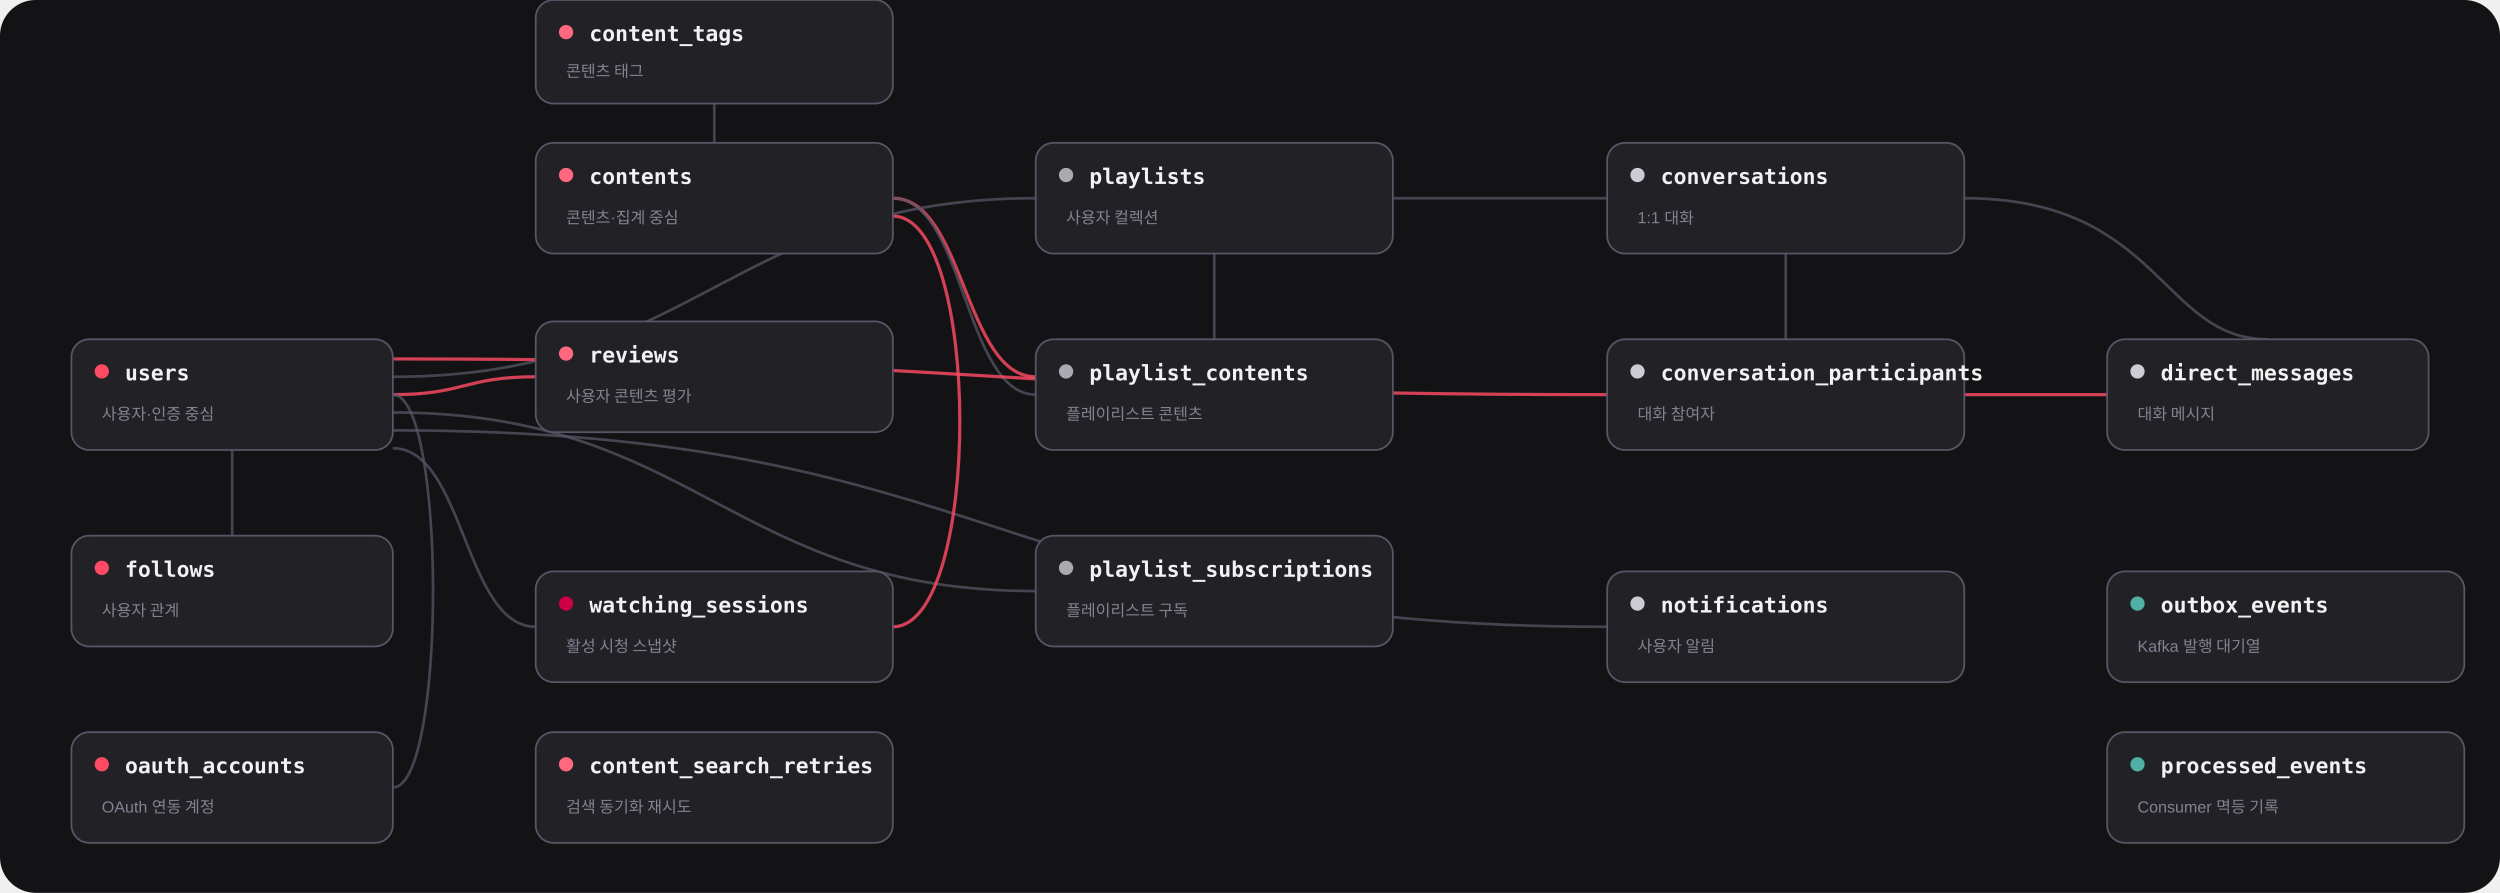
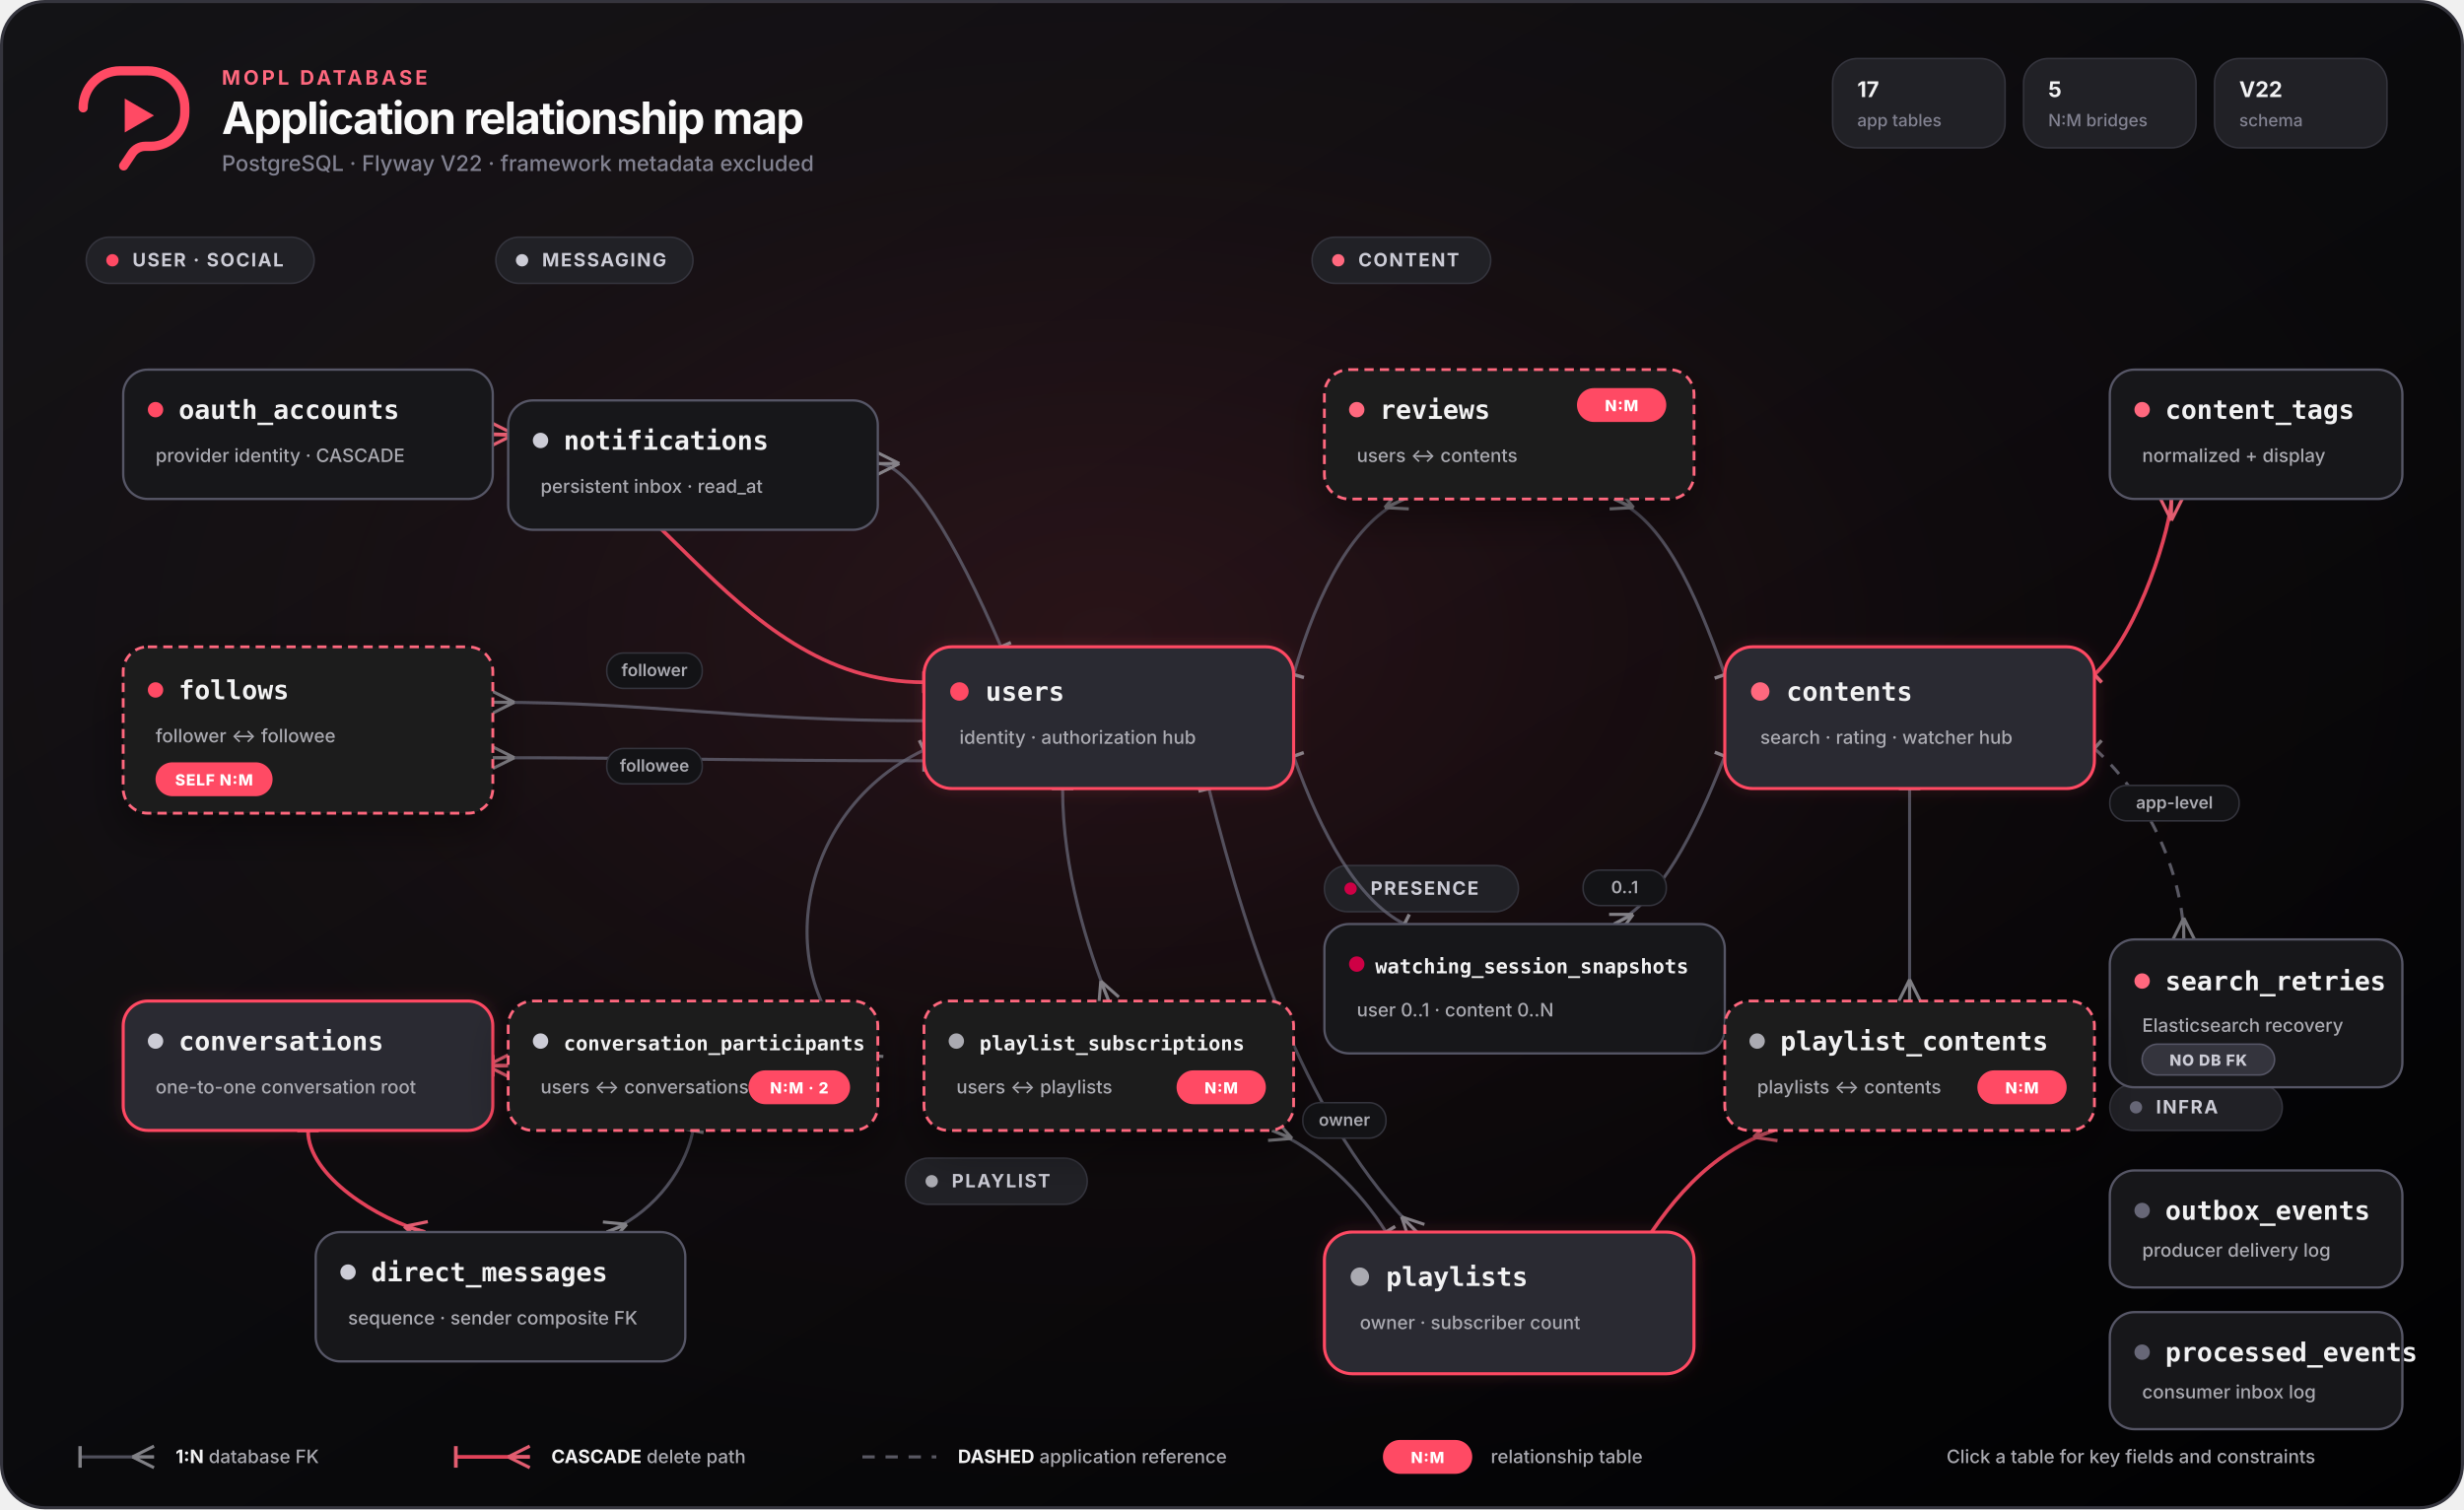
- <svg xmlns="http://www.w3.org/2000/svg" width="1400" height="500" viewBox="0 0 1400 500" role="img" aria-labelledby="title desc">
-   <style>
-     .edge { fill: none; stroke: #565666; stroke-width: 1.5; opacity: .75; }
-     .edge-strong { fill: none; stroke: #ff4a64; stroke-width: 1.8; opacity: .82; }
-     .card { fill: #212126; stroke: #565666; stroke-width: 1; }
-     .name { fill: #f2f2f3; font: 600 12px Consolas, monospace; }
-     .meta { fill: #828291; font: 500 9px Arial, sans-serif; }
-   </style>
-   <rect width="1400" height="500" rx="20" fill="#131316" />
+ <svg xmlns="http://www.w3.org/2000/svg" width="1600" height="980" viewBox="0 0 1600 980" role="img" aria-labelledby="title desc">
+   <defs>
+     <linearGradient id="canvas" x1="0" y1="0" x2="1" y2="1">
+       <stop offset="0" stop-color="#131316" />
+       <stop offset=".58" stop-color="#09090b" />
+       <stop offset="1" stop-color="#010102" />
+     </linearGradient>
+     <radialGradient id="pink-glow" cx="45%" cy="42%" r="58%">
+       <stop offset="0" stop-color="#ff4a64" stop-opacity=".12" />
+       <stop offset=".58" stop-color="#ff4a64" stop-opacity=".025" />
+       <stop offset="1" stop-color="#ff4a64" stop-opacity="0" />
+     </radialGradient>
+     <filter id="shadow" x="-30%" y="-30%" width="160%" height="180%">
+       <feDropShadow dx="0" dy="12" stdDeviation="14" flood-color="#000" flood-opacity=".38" />
+     </filter>
+     <filter id="hub-glow" x="-30%" y="-40%" width="160%" height="190%">
+       <feDropShadow dx="0" dy="12" stdDeviation="16" flood-color="#000" flood-opacity=".46" />
+       <feDropShadow dx="0" dy="0" stdDeviation="5" flood-color="#ff4a64" flood-opacity=".16" />
+     </filter>
+     <marker id="one" viewBox="0 0 16 18" refX="8" refY="9" markerWidth="16" markerHeight="18" orient="auto-start-reverse" markerUnits="userSpaceOnUse">
+       <path d="M8 2V16" fill="none" stroke="#aaaab1" stroke-width="2.2" />
+     </marker>
+     <marker id="many" viewBox="0 0 18 18" refX="16" refY="9" markerWidth="18" markerHeight="18" orient="auto-start-reverse" markerUnits="userSpaceOnUse">
+       <path d="M2 9 16 2M2 9h14M2 9l14 7" fill="none" stroke="#aaaab1" stroke-width="2" />
+     </marker>
+     <marker id="one-pink" viewBox="0 0 16 18" refX="8" refY="9" markerWidth="16" markerHeight="18" orient="auto-start-reverse" markerUnits="userSpaceOnUse">
+       <path d="M8 2V16" fill="none" stroke="#ff687e" stroke-width="2.4" />
+     </marker>
+     <marker id="many-pink" viewBox="0 0 18 18" refX="16" refY="9" markerWidth="18" markerHeight="18" orient="auto-start-reverse" markerUnits="userSpaceOnUse">
+       <path d="M2 9 16 2M2 9h14M2 9l14 7" fill="none" stroke="#ff687e" stroke-width="2.1" />
+     </marker>
+     <style>
+       .frame { fill: url(#canvas); stroke: #34343d; stroke-width: 2; }
+       .eyebrow { fill: #ff687e; font: 700 13px Pretendard, -apple-system, "Segoe UI", sans-serif; letter-spacing: .15em; }
+       .heading { fill: #fafafa; font: 750 29px Pretendard, -apple-system, "Segoe UI", sans-serif; letter-spacing: -.035em; }
+       .subheading { fill: #828291; font: 500 14px Pretendard, -apple-system, "Segoe UI", sans-serif; }
+       .metric-bg { fill: #212126; stroke: #34343d; }
+       .metric-main { fill: #f2f2f3; font: 700 14px Pretendard, -apple-system, "Segoe UI", sans-serif; }
+       .metric-sub { fill: #828291; font: 500 11px Pretendard, -apple-system, "Segoe UI", sans-serif; }
+       .section-pill { fill: #212126; stroke: #34343d; }
+       .section-label { fill: #ccccd6; font: 700 12px Pretendard, -apple-system, "Segoe UI", sans-serif; letter-spacing: .08em; }
+       .section-dot.social { fill: #ff4a64; }
+       .section-dot.content { fill: #ff687e; }
+       .section-dot.playlist { fill: #aaaab1; }
+       .section-dot.message { fill: #ccccd6; }
+       .section-dot.presence { fill: #ce0045; }
+       .section-dot.infra { fill: #676777; }
+ 
+       .edge { fill: none; stroke: #676777; stroke-width: 2; opacity: .74; }
+       .edge.cascade { stroke: #ff4a64; stroke-width: 2.4; opacity: .88; }
+       .edge.application { stroke: #828291; stroke-dasharray: 8 7; opacity: .66; }
+       .role-label { fill: #aaaab1; font: 600 11px Pretendard, -apple-system, "Segoe UI", sans-serif; }
+       .role-bg { fill: #131316; stroke: #34343d; }
+ 
+       .node rect.card { fill: #212126; stroke: #565666; stroke-width: 1.5; }
+       .node.root rect.card { fill: #2a2a30; stroke: #ff4a64; stroke-width: 2; filter: url(#hub-glow); }
+       .node.bridge rect.card { fill: #1b1b1f; stroke: #ff687e; stroke-width: 1.8; stroke-dasharray: 6 4; filter: url(#shadow); }
+       .node.operational rect.card { fill: #17171a; stroke: #565666; }
+       .node-name { fill: #f2f2f3; font: 650 17px ui-monospace, SFMono-Regular, Consolas, monospace; }
+       .node-meta { fill: #aaaab1; font: 500 12px Pretendard, -apple-system, "Segoe UI", sans-serif; }
+       .node:hover rect.card, .node:focus rect.card { stroke: #ff8c9d; stroke-width: 2.4; }
+       .node:focus { outline: none; }
+       .badge-bg { fill: #ff4a64; }
+       .badge-text { fill: #fff; font: 800 10px Pretendard, -apple-system, "Segoe UI", sans-serif; letter-spacing: .05em; }
+       .badge-bg.muted { fill: #34343d; stroke: #565666; }
+       .badge-text.muted { fill: #ccccd6; }
+       .legend { fill: #aaaab1; font: 500 12px Pretendard, -apple-system, "Segoe UI", sans-serif; }
+       .legend-strong { fill: #f2f2f3; font-weight: 700; }
+     </style>
+   </defs>
+   <rect class="frame" x="1" y="1" width="1598" height="978" rx="28" />
+   <rect x="1" y="1" width="1598" height="978" rx="28" fill="url(#pink-glow)" />
  <g aria-hidden="true">
-     <path class="edge-strong" d="M220 221 C260 221 260 211 300 211" />
-     <path class="edge-strong" d="M500 111 C540 111 540 211 580 211" />
-     <path class="edge" d="M400 80 L400 58" />
-     <path class="edge" d="M220 211 C390 211 410 111 580 111" />
-     <path class="edge" d="M780 111 L900 111" />
-     <path class="edge" d="M500 111 C540 111 540 221 580 221" />
-     <path class="edge" d="M680 140 L680 190" />
-     <path class="edge" d="M220 231 C390 231 410 331 580 331" />
-     <path class="edge" d="M130 252 L130 300" />
-     <path class="edge-strong" d="M220 201 C570 201 550 221 900 221" />
-     <path class="edge" d="M1000 140 L1000 190" />
-     <path class="edge-strong" d="M1100 221 L1180 221" />
-     <path class="edge" d="M1100 111 C1210 111 1210 190 1270 190" />
-     <path class="edge" d="M220 241 C560 241 560 351 900 351" />
-     <path class="edge" d="M220 251 C260 251 260 351 300 351" />
-     <path class="edge-strong" d="M500 121 C550 121 550 351 500 351" />
-     <path class="edge" d="M220 221 C250 221 250 441 220 441" />
-   </g>
-   <g transform="translate(40 190)">
-     <rect class="card" width="180" height="62" rx="10" />
-     <circle cx="17" cy="18" r="4" fill="#ff4a64" />
-     <text class="name" x="30" y="23">users</text>
-     <text class="meta" x="17" y="45">사용자·인증 중심</text>
-   </g>
-   <g transform="translate(40 300)">
-     <rect class="card" width="180" height="62" rx="10" />
-     <circle cx="17" cy="18" r="4" fill="#ff4a64" />
-     <text class="name" x="30" y="23">follows</text>
-     <text class="meta" x="17" y="45">사용자 관계</text>
-   </g>
-   <g transform="translate(40 410)">
-     <rect class="card" width="180" height="62" rx="10" />
-     <circle cx="17" cy="18" r="4" fill="#ff4a64" />
-     <text class="name" x="30" y="23">oauth_accounts</text>
-     <text class="meta" x="17" y="45">OAuth 연동 계정</text>
-   </g>
-   <g transform="translate(300 0)">
-     <rect class="card" width="200" height="58" rx="10" />
-     <circle cx="17" cy="18" r="4" fill="#ff687e" />
-     <text class="name" x="30" y="23">content_tags</text>
-     <text class="meta" x="17" y="43">콘텐츠 태그</text>
-   </g>
-   <g transform="translate(300 80)">
-     <rect class="card" width="200" height="62" rx="10" />
-     <circle cx="17" cy="18" r="4" fill="#ff687e" />
-     <text class="name" x="30" y="23">contents</text>
-     <text class="meta" x="17" y="45">콘텐츠·집계 중심</text>
-   </g>
-   <g transform="translate(300 180)">
-     <rect class="card" width="200" height="62" rx="10" />
-     <circle cx="17" cy="18" r="4" fill="#ff687e" />
-     <text class="name" x="30" y="23">reviews</text>
-     <text class="meta" x="17" y="45">사용자 콘텐츠 평가</text>
-   </g>
-   <g transform="translate(300 320)">
-     <rect class="card" width="200" height="62" rx="10" />
-     <circle cx="17" cy="18" r="4" fill="#ce0045" />
-     <text class="name" x="30" y="23">watching_sessions</text>
-     <text class="meta" x="17" y="45">활성 시청 스냅샷</text>
-   </g>
-   <g transform="translate(300 410)">
-     <rect class="card" width="200" height="62" rx="10" />
-     <circle cx="17" cy="18" r="4" fill="#ff687e" />
-     <text class="name" x="30" y="23">content_search_retries</text>
-     <text class="meta" x="17" y="45">검색 동기화 재시도</text>
-   </g>
-   <g transform="translate(580 80)">
-     <rect class="card" width="200" height="62" rx="10" />
-     <circle cx="17" cy="18" r="4" fill="#aaaab1" />
-     <text class="name" x="30" y="23">playlists</text>
-     <text class="meta" x="17" y="45">사용자 컬렉션</text>
-   </g>
-   <g transform="translate(580 190)">
-     <rect class="card" width="200" height="62" rx="10" />
-     <circle cx="17" cy="18" r="4" fill="#aaaab1" />
-     <text class="name" x="30" y="23">playlist_contents</text>
-     <text class="meta" x="17" y="45">플레이리스트 콘텐츠</text>
-   </g>
-   <g transform="translate(580 300)">
-     <rect class="card" width="200" height="62" rx="10" />
-     <circle cx="17" cy="18" r="4" fill="#aaaab1" />
-     <text class="name" x="30" y="23">playlist_subscriptions</text>
-     <text class="meta" x="17" y="45">플레이리스트 구독</text>
-   </g>
-   <g transform="translate(900 80)">
-     <rect class="card" width="200" height="62" rx="10" />
-     <circle cx="17" cy="18" r="4" fill="#ccccd6" />
-     <text class="name" x="30" y="23">conversations</text>
-     <text class="meta" x="17" y="45">1:1 대화</text>
-   </g>
-   <g transform="translate(900 190)">
-     <rect class="card" width="200" height="62" rx="10" />
-     <circle cx="17" cy="18" r="4" fill="#ccccd6" />
-     <text class="name" x="30" y="23">conversation_participants</text>
-     <text class="meta" x="17" y="45">대화 참여자</text>
-   </g>
-   <g transform="translate(900 320)">
-     <rect class="card" width="200" height="62" rx="10" />
-     <circle cx="17" cy="18" r="4" fill="#ccccd6" />
-     <text class="name" x="30" y="23">notifications</text>
-     <text class="meta" x="17" y="45">사용자 알림</text>
-   </g>
-   <g transform="translate(1180 190)">
-     <rect class="card" width="180" height="62" rx="10" />
-     <circle cx="17" cy="18" r="4" fill="#ccccd6" />
-     <text class="name" x="30" y="23">direct_messages</text>
-     <text class="meta" x="17" y="45">대화 메시지</text>
-   </g>
-   <g transform="translate(1180 320)">
-     <rect class="card" width="200" height="62" rx="10" />
-     <circle cx="17" cy="18" r="4" fill="#4fb0a5" />
-     <text class="name" x="30" y="23">outbox_events</text>
-     <text class="meta" x="17" y="45">Kafka 발행 대기열</text>
-   </g>
-   <g transform="translate(1180 410)">
-     <rect class="card" width="200" height="62" rx="10" />
-     <circle cx="17" cy="18" r="4" fill="#4fb0a5" />
-     <text class="name" x="30" y="23">processed_events</text>
-     <text class="meta" x="17" y="45">Consumer 멱등 기록</text>
+     <path d="M54 70c0-13.3 10.7-24 24-24h18c13.3 0 24 10.7 24 24v3c0 12.2-9.8 22-22 22h-3.7c-3.4 0-6.6 1.7-8.5 4.5l-5.5 8.2" fill="none" stroke="#ff4a64" stroke-width="6" stroke-linecap="round" />
+     <path d="m81 64 19 11-19 11Z" fill="#ff4a64" />
+   </g>
+   <text class="eyebrow" x="144" y="55">MOPL DATABASE</text>
+   <text class="heading" x="144" y="87">Application relationship map</text>
+   <text class="subheading" x="144" y="111">PostgreSQL · Flyway V22 · framework metadata excluded</text>
+   <g transform="translate(1190 38)">
+     <rect class="metric-bg" width="112" height="58" rx="16" />
+     <text class="metric-main" x="16" y="25">17</text>
+     <text class="metric-sub" x="16" y="44">app tables</text>
+   </g>
+   <g transform="translate(1314 38)">
+     <rect class="metric-bg" width="112" height="58" rx="16" />
+     <text class="metric-main" x="16" y="25">5</text>
+     <text class="metric-sub" x="16" y="44">N:M bridges</text>
+   </g>
+   <g transform="translate(1438 38)">
+     <rect class="metric-bg" width="112" height="58" rx="16" />
+     <text class="metric-main" x="16" y="25">V22</text>
+     <text class="metric-sub" x="16" y="44">schema</text>
+   </g>
+   <g transform="translate(56 154)">
+     <rect class="section-pill" width="148" height="30" rx="15" />
+     <circle class="section-dot social" cx="17" cy="15" r="4" />
+     <text class="section-label" x="30" y="19">USER · SOCIAL</text>
+   </g>
+   <g transform="translate(322 154)">
+     <rect class="section-pill" width="128" height="30" rx="15" />
+     <circle class="section-dot message" cx="17" cy="15" r="4" />
+     <text class="section-label" x="30" y="19">MESSAGING</text>
+   </g>
+   <g transform="translate(852 154)">
+     <rect class="section-pill" width="116" height="30" rx="15" />
+     <circle class="section-dot content" cx="17" cy="15" r="4" />
+     <text class="section-label" x="30" y="19">CONTENT</text>
+   </g>
+   <g transform="translate(588 752)">
+     <rect class="section-pill" width="118" height="30" rx="15" />
+     <circle class="section-dot playlist" cx="17" cy="15" r="4" />
+     <text class="section-label" x="30" y="19">PLAYLIST</text>
+   </g>
+   <g transform="translate(860 562)">
+     <rect class="section-pill" width="126" height="30" rx="15" />
+     <circle class="section-dot presence" cx="17" cy="15" r="4" />
+     <text class="section-label" x="30" y="19">PRESENCE</text>
+   </g>
+   <g transform="translate(1370 704)">
+     <rect class="section-pill" width="112" height="30" rx="15" />
+     <circle class="section-dot infra" cx="17" cy="15" r="4" />
+     <text class="section-label" x="30" y="19">INFRA</text>
+   </g>
+   <g aria-hidden="true">
+     <path class="edge cascade" d="M600 443C470 443 420 282 320 282" marker-start="url(#one-pink)" marker-end="url(#many-pink)" />
+     <path class="edge" d="M600 468C480 468 424 456 320 456" marker-start="url(#one)" marker-end="url(#many)" />
+     <path class="edge" d="M600 494C480 494 424 492 320 492" marker-start="url(#one)" marker-end="url(#many)" />
+     <path class="edge" d="M650 420C620 350 590 301 570 301" marker-start="url(#one)" marker-end="url(#many)" />
+     <path class="edge" d="M600 487C510 530 500 650 570 692" marker-start="url(#one)" marker-end="url(#many)" />
+     <path class="edge" d="M840 438C856 382 880 338 912 324" marker-start="url(#one)" marker-end="url(#many)" />
+     <path class="edge" d="M1120 438C1100 382 1080 338 1048 324" marker-start="url(#one)" marker-end="url(#many)" />
+     <path class="edge" d="M840 491C858 542 882 585 912 600" marker-start="url(#one)" marker-end="url(#one)" />
+     <path class="edge" d="M1120 491C1100 542 1078 585 1048 600" marker-start="url(#one)" marker-end="url(#many)" />
+     <path class="edge" d="M690 512C690 565 706 615 720 650" marker-start="url(#one)" marker-end="url(#many)" />
+     <path class="edge" d="M900 800C884 774 856 746 826 734" marker-start="url(#one)" marker-end="url(#many)" />
+     <path class="edge cascade" d="M1060 820C1082 782 1110 748 1152 734" marker-start="url(#one-pink)" marker-end="url(#many-pink)" />
+     <path class="edge" d="M1240 512V650" marker-start="url(#one)" marker-end="url(#many)" />
+     <path class="edge" d="M785 512C812 620 850 730 920 800" marker-start="url(#one)" marker-end="url(#many)" />
+     <path class="edge cascade" d="M320 692H330" marker-start="url(#one-pink)" marker-end="url(#many-pink)" />
+     <path class="edge cascade" d="M200 734C200 764 246 792 276 800" marker-start="url(#one-pink)" marker-end="url(#many-pink)" />
+     <path class="edge" d="M450 734C444 764 420 790 394 800" marker-start="url(#one)" marker-end="url(#many)" />
+     <path class="edge cascade" d="M1360 438C1390 410 1410 340 1410 324" marker-start="url(#one-pink)" marker-end="url(#many-pink)" />
+     <path class="edge application" d="M1360 486C1398 520 1418 572 1418 610" marker-start="url(#one)" marker-end="url(#many)" />
+   </g>
+   <g aria-hidden="true">
+     <g transform="translate(394 424)">
+       <rect class="role-bg" width="62" height="23" rx="11" />
+       <text class="role-label" x="31" y="15" text-anchor="middle">follower</text>
+     </g>
+     <g transform="translate(394 486)">
+       <rect class="role-bg" width="62" height="23" rx="11" />
+       <text class="role-label" x="31" y="15" text-anchor="middle">followee</text>
+     </g>
+     <g transform="translate(846 716)">
+       <rect class="role-bg" width="54" height="23" rx="11" />
+       <text class="role-label" x="27" y="15" text-anchor="middle">owner</text>
+     </g>
+     <g transform="translate(1370 510)">
+       <rect class="role-bg" width="84" height="23" rx="11" />
+       <text class="role-label" x="42" y="15" text-anchor="middle">app-level</text>
+     </g>
+     <g transform="translate(1028 565)">
+       <rect class="role-bg" width="54" height="23" rx="11" />
+       <text class="role-label" x="27" y="15" text-anchor="middle">0..1</text>
+     </g>
+   </g>
+   <a class="node operational" href="./index.html#oauth_accounts" target="_top" aria-label="oauth_accounts 상세로 이동">
+     <rect class="card" x="80" y="240" width="240" height="84" rx="16" />
+     <circle cx="101" cy="266" r="5" fill="#ff4a64" />
+     <text class="node-name" x="116" y="272">oauth_accounts</text>
+     <text class="node-meta" x="101" y="300">provider identity · CASCADE</text>
+   </a>
+   <a class="node bridge" href="./index.html#follows" target="_top" aria-label="follows 상세로 이동, 사용자 자기참조 N:M">
+     <rect class="card" x="80" y="420" width="240" height="108" rx="16" />
+     <circle cx="101" cy="448" r="5" fill="#ff4a64" />
+     <text class="node-name" x="116" y="454">follows</text>
+     <text class="node-meta" x="101" y="482">follower ↔ followee</text>
+     <rect class="badge-bg" x="101" y="495" width="76" height="22" rx="11" />
+     <text class="badge-text" x="139" y="510" text-anchor="middle">SELF N:M</text>
+   </a>
+   <a class="node operational" href="./index.html#notifications" target="_top" aria-label="notifications 상세로 이동">
+     <rect class="card" x="330" y="260" width="240" height="84" rx="16" />
+     <circle cx="351" cy="286" r="5" fill="#ccccd6" />
+     <text class="node-name" x="366" y="292">notifications</text>
+     <text class="node-meta" x="351" y="320">persistent inbox · read_at</text>
+   </a>
+   <a class="node root" href="./index.html#users" target="_top" aria-label="users 상세로 이동">
+     <rect class="card" x="600" y="420" width="240" height="92" rx="18" />
+     <circle cx="623" cy="449" r="6" fill="#ff4a64" />
+     <text class="node-name" x="640" y="455">users</text>
+     <text class="node-meta" x="623" y="483">identity · authorization hub</text>
+   </a>
+   <a class="node bridge" href="./index.html#reviews" target="_top" aria-label="reviews 상세로 이동, 사용자와 콘텐츠 N:M">
+     <rect class="card" x="860" y="240" width="240" height="84" rx="16" />
+     <circle cx="881" cy="266" r="5" fill="#ff687e" />
+     <text class="node-name" x="896" y="272">reviews</text>
+     <text class="node-meta" x="881" y="300">users ↔ contents</text>
+     <rect class="badge-bg" x="1024" y="252" width="58" height="22" rx="11" />
+     <text class="badge-text" x="1053" y="267" text-anchor="middle">N:M</text>
+   </a>
+   <a class="node root" href="./index.html#contents" target="_top" aria-label="contents 상세로 이동">
+     <rect class="card" x="1120" y="420" width="240" height="92" rx="18" />
+     <circle cx="1143" cy="449" r="6" fill="#ff687e" />
+     <text class="node-name" x="1160" y="455">contents</text>
+     <text class="node-meta" x="1143" y="483">search · rating · watcher hub</text>
+   </a>
+   <a class="node operational" href="./index.html#content_tags" target="_top" aria-label="content_tags 상세로 이동">
+     <rect class="card" x="1370" y="240" width="190" height="84" rx="16" />
+     <circle cx="1391" cy="266" r="5" fill="#ff687e" />
+     <text class="node-name" x="1406" y="272">content_tags</text>
+     <text class="node-meta" x="1391" y="300">normalized + display</text>
+   </a>
+   <a class="node operational" href="./index.html#content_search_retries" target="_top" aria-label="content_search_retries 상세로 이동">
+     <rect class="card" x="1370" y="610" width="190" height="96" rx="16" />
+     <circle cx="1391" cy="637" r="5" fill="#ff687e" />
+     <text class="node-name" x="1406" y="643" font-size="14">search_retries</text>
+     <text class="node-meta" x="1391" y="670">Elasticsearch recovery</text>
+     <rect class="badge-bg muted" x="1391" y="678" width="86" height="20" rx="10" />
+     <text class="badge-text muted" x="1434" y="692" text-anchor="middle">NO DB FK</text>
+   </a>
+   <a class="node operational" href="./index.html#watching_session_snapshots" target="_top" aria-label="watching_session_snapshots 상세로 이동">
+     <rect class="card" x="860" y="600" width="260" height="84" rx="16" />
+     <circle cx="881" cy="626" r="5" fill="#ce0045" />
+     <text class="node-name" x="893" y="632" style="font-size:13px">watching_session_snapshots</text>
+     <text class="node-meta" x="881" y="660">user 0..1 · content 0..N</text>
+   </a>
+   <a class="node root" href="./index.html#conversations" target="_top" aria-label="conversations 상세로 이동">
+     <rect class="card" x="80" y="650" width="240" height="84" rx="16" />
+     <circle cx="101" cy="676" r="5" fill="#ccccd6" />
+     <text class="node-name" x="116" y="682">conversations</text>
+     <text class="node-meta" x="101" y="710">one-to-one conversation root</text>
+   </a>
+   <a class="node bridge" href="./index.html#conversation_participants" target="_top" aria-label="conversation_participants 상세로 이동, 사용자와 대화 N:M, 대화당 최대 두 명">
+     <rect class="card" x="330" y="650" width="240" height="84" rx="16" />
+     <circle cx="351" cy="676" r="5" fill="#ccccd6" />
+     <text class="node-name" x="366" y="682" style="font-size:13px">conversation_participants</text>
+     <text class="node-meta" x="351" y="710">users ↔ conversations</text>
+     <rect class="badge-bg" x="486" y="695" width="66" height="22" rx="11" />
+     <text class="badge-text" x="519" y="710" text-anchor="middle">N:M · 2</text>
+   </a>
+   <a class="node operational" href="./index.html#direct_messages" target="_top" aria-label="direct_messages 상세로 이동">
+     <rect class="card" x="205" y="800" width="240" height="84" rx="16" />
+     <circle cx="226" cy="826" r="5" fill="#ccccd6" />
+     <text class="node-name" x="241" y="832">direct_messages</text>
+     <text class="node-meta" x="226" y="860">sequence · sender composite FK</text>
+   </a>
+   <a class="node bridge" href="./index.html#playlist_subscriptions" target="_top" aria-label="playlist_subscriptions 상세로 이동, 사용자와 플레이리스트 N:M">
+     <rect class="card" x="600" y="650" width="240" height="84" rx="16" />
+     <circle cx="621" cy="676" r="5" fill="#aaaab1" />
+     <text class="node-name" x="636" y="682" style="font-size:13px">playlist_subscriptions</text>
+     <text class="node-meta" x="621" y="710">users ↔ playlists</text>
+     <rect class="badge-bg" x="764" y="695" width="58" height="22" rx="11" />
+     <text class="badge-text" x="793" y="710" text-anchor="middle">N:M</text>
+   </a>
+   <a class="node root" href="./index.html#playlists" target="_top" aria-label="playlists 상세로 이동">
+     <rect class="card" x="860" y="800" width="240" height="92" rx="18" />
+     <circle cx="883" cy="829" r="6" fill="#aaaab1" />
+     <text class="node-name" x="900" y="835">playlists</text>
+     <text class="node-meta" x="883" y="863">owner · subscriber count</text>
+   </a>
+   <a class="node bridge" href="./index.html#playlist_contents" target="_top" aria-label="playlist_contents 상세로 이동, 플레이리스트와 콘텐츠 N:M">
+     <rect class="card" x="1120" y="650" width="240" height="84" rx="16" />
+     <circle cx="1141" cy="676" r="5" fill="#aaaab1" />
+     <text class="node-name" x="1156" y="682">playlist_contents</text>
+     <text class="node-meta" x="1141" y="710">playlists ↔ contents</text>
+     <rect class="badge-bg" x="1284" y="695" width="58" height="22" rx="11" />
+     <text class="badge-text" x="1313" y="710" text-anchor="middle">N:M</text>
+   </a>
+   <a class="node operational" href="./index.html#outbox_events" target="_top" aria-label="outbox_events 상세로 이동">
+     <rect class="card" x="1370" y="760" width="190" height="76" rx="16" />
+     <circle cx="1391" cy="786" r="5" fill="#676777" />
+     <text class="node-name" x="1406" y="792">outbox_events</text>
+     <text class="node-meta" x="1391" y="816">producer delivery log</text>
+   </a>
+   <a class="node operational" href="./index.html#processed_events" target="_top" aria-label="processed_events 상세로 이동">
+     <rect class="card" x="1370" y="852" width="190" height="76" rx="16" />
+     <circle cx="1391" cy="878" r="5" fill="#676777" />
+     <text class="node-name" x="1406" y="884">processed_events</text>
+     <text class="node-meta" x="1391" y="908">consumer inbox log</text>
+   </a>
+   <g transform="translate(52 934)" aria-label="관계 범례">
+     <path d="M0 12H48" class="edge" marker-start="url(#one)" marker-end="url(#many)" />
+     <text class="legend" x="62" y="16">
+       <tspan class="legend-strong">1:N</tspan> database FK</text>
+     <path d="M244 12H292" class="edge cascade" marker-start="url(#one-pink)" marker-end="url(#many-pink)" />
+     <text class="legend" x="306" y="16">
+       <tspan class="legend-strong">CASCADE</tspan> delete path</text>
+     <path d="M508 12H556" class="edge application" />
+     <text class="legend" x="570" y="16">
+       <tspan class="legend-strong">DASHED</tspan> application reference</text>
+     <rect class="badge-bg" x="846" y="1" width="58" height="22" rx="11" />
+     <text class="badge-text" x="875" y="16" text-anchor="middle">N:M</text>
+     <text class="legend" x="916" y="16">relationship table</text>
+     <text class="legend" x="1212" y="16">Click a table for key fields and constraints</text>
  </g>
</svg>
